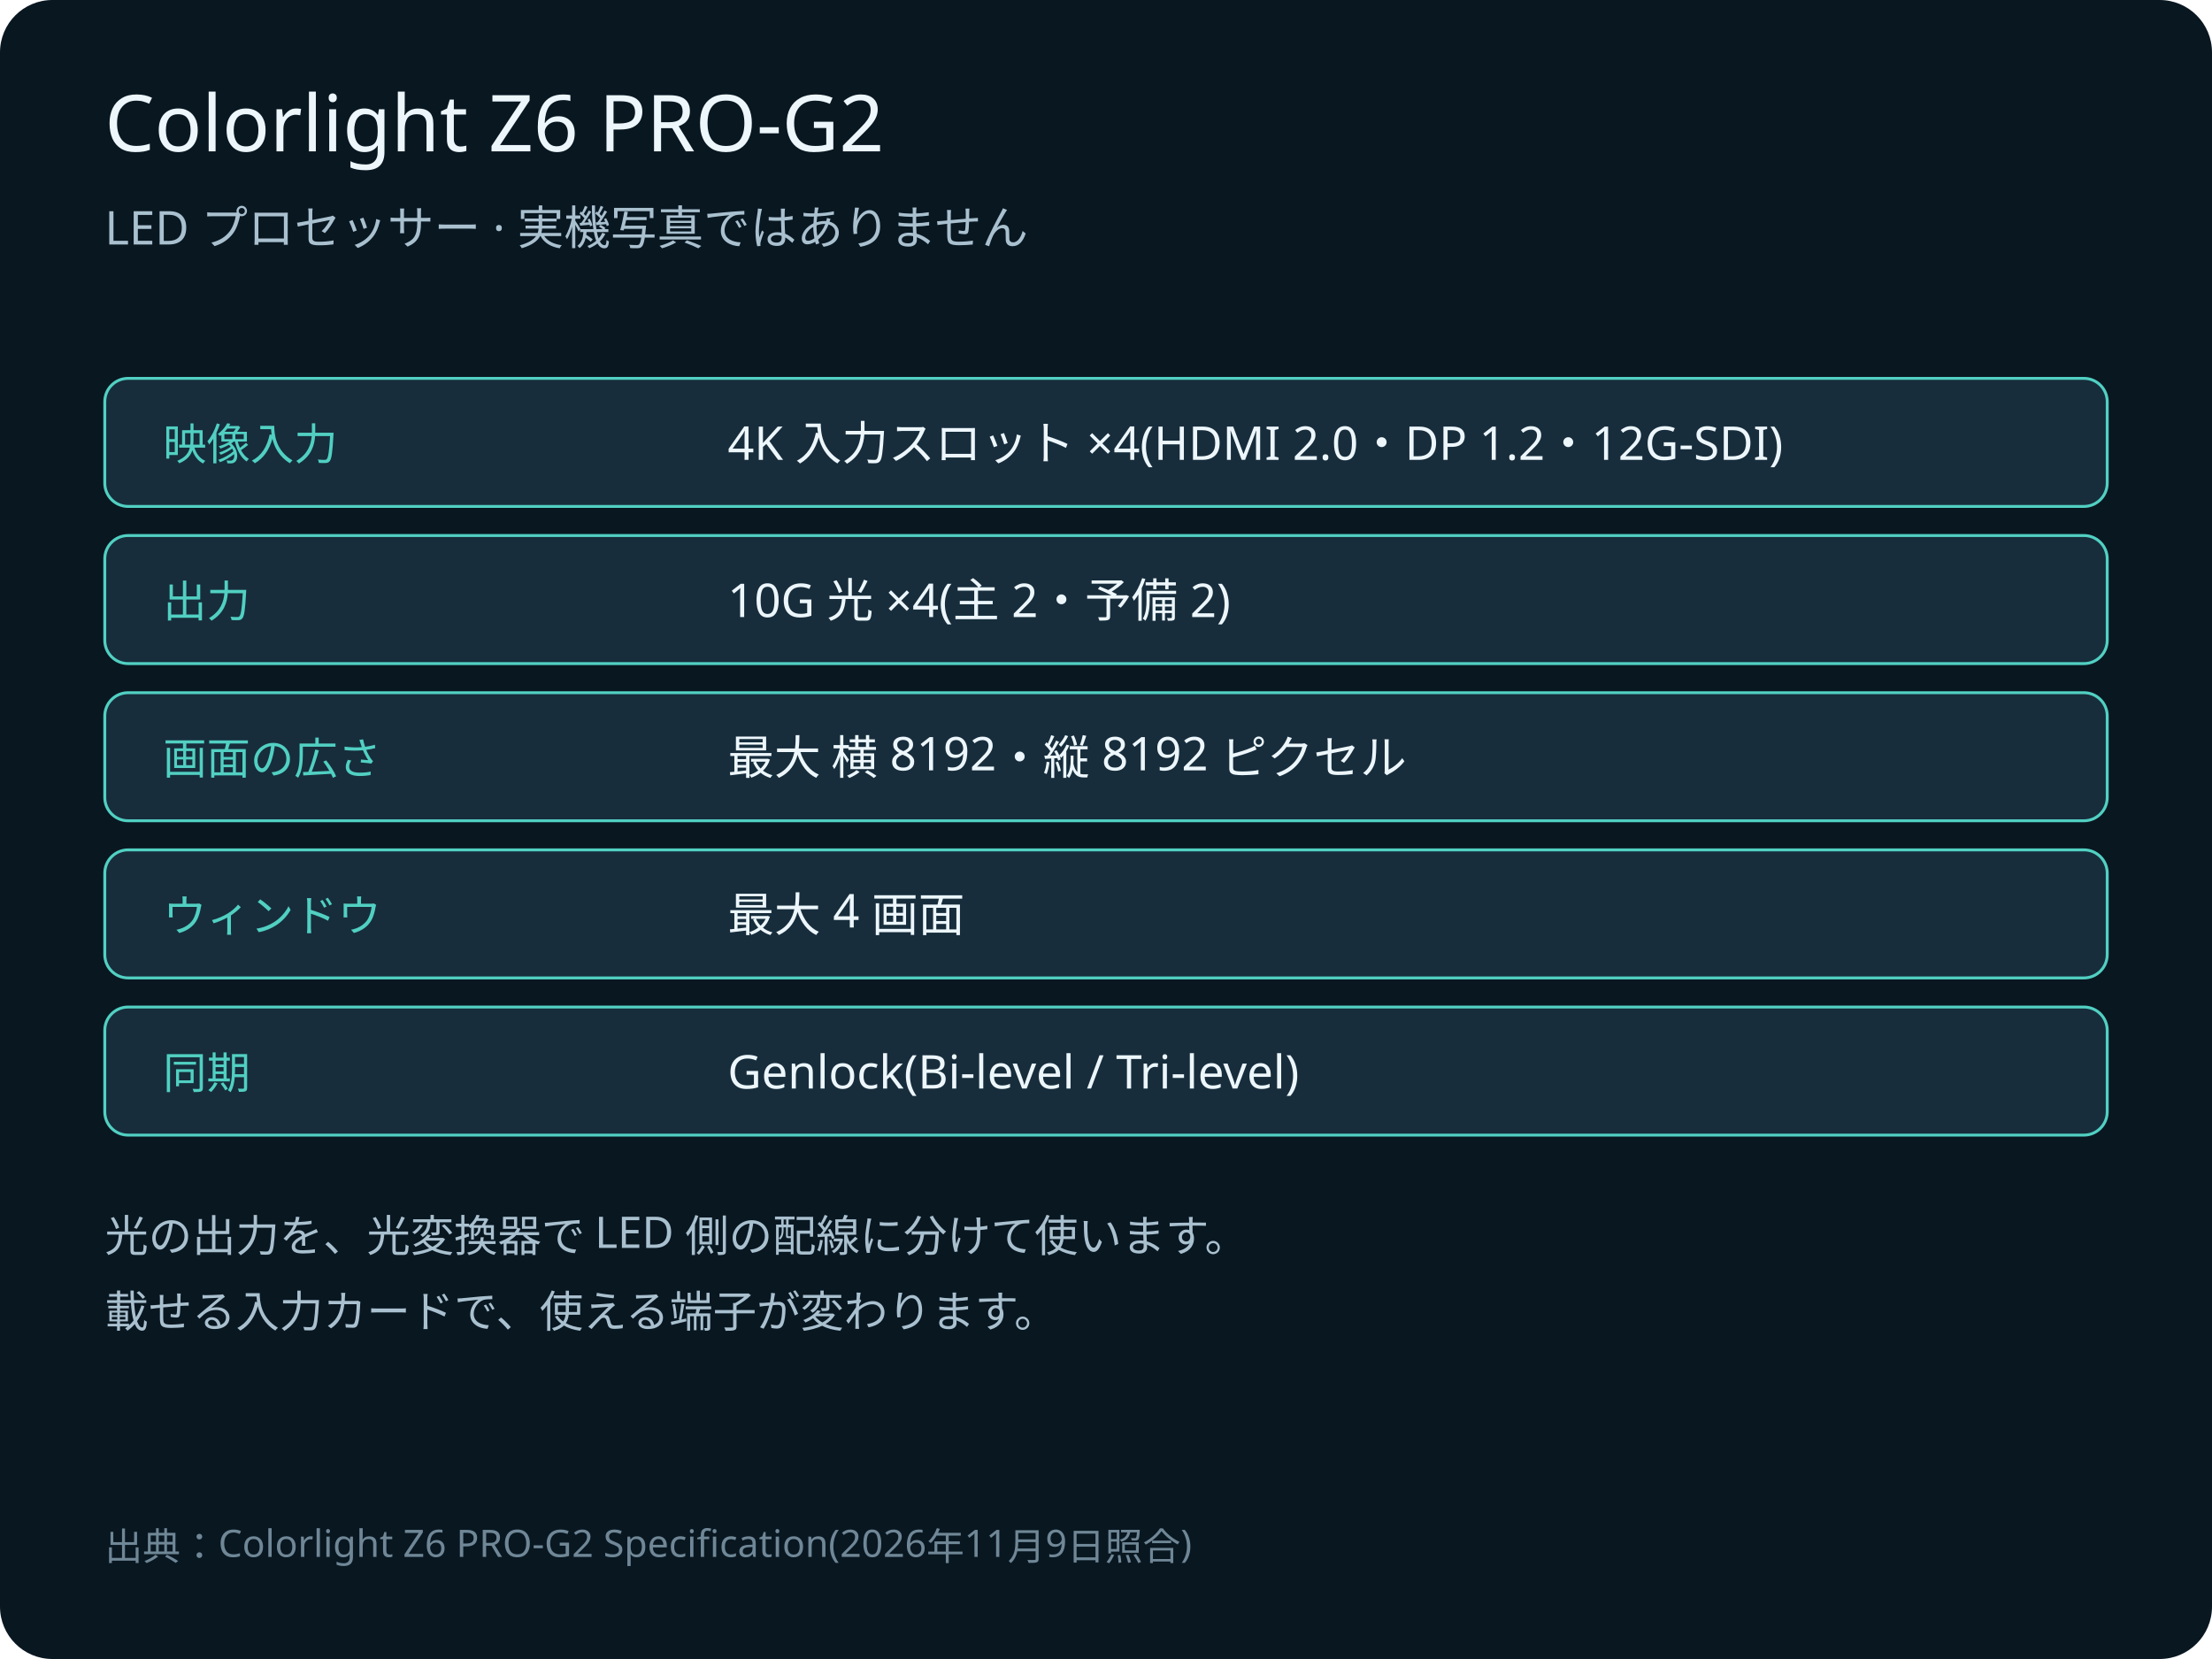
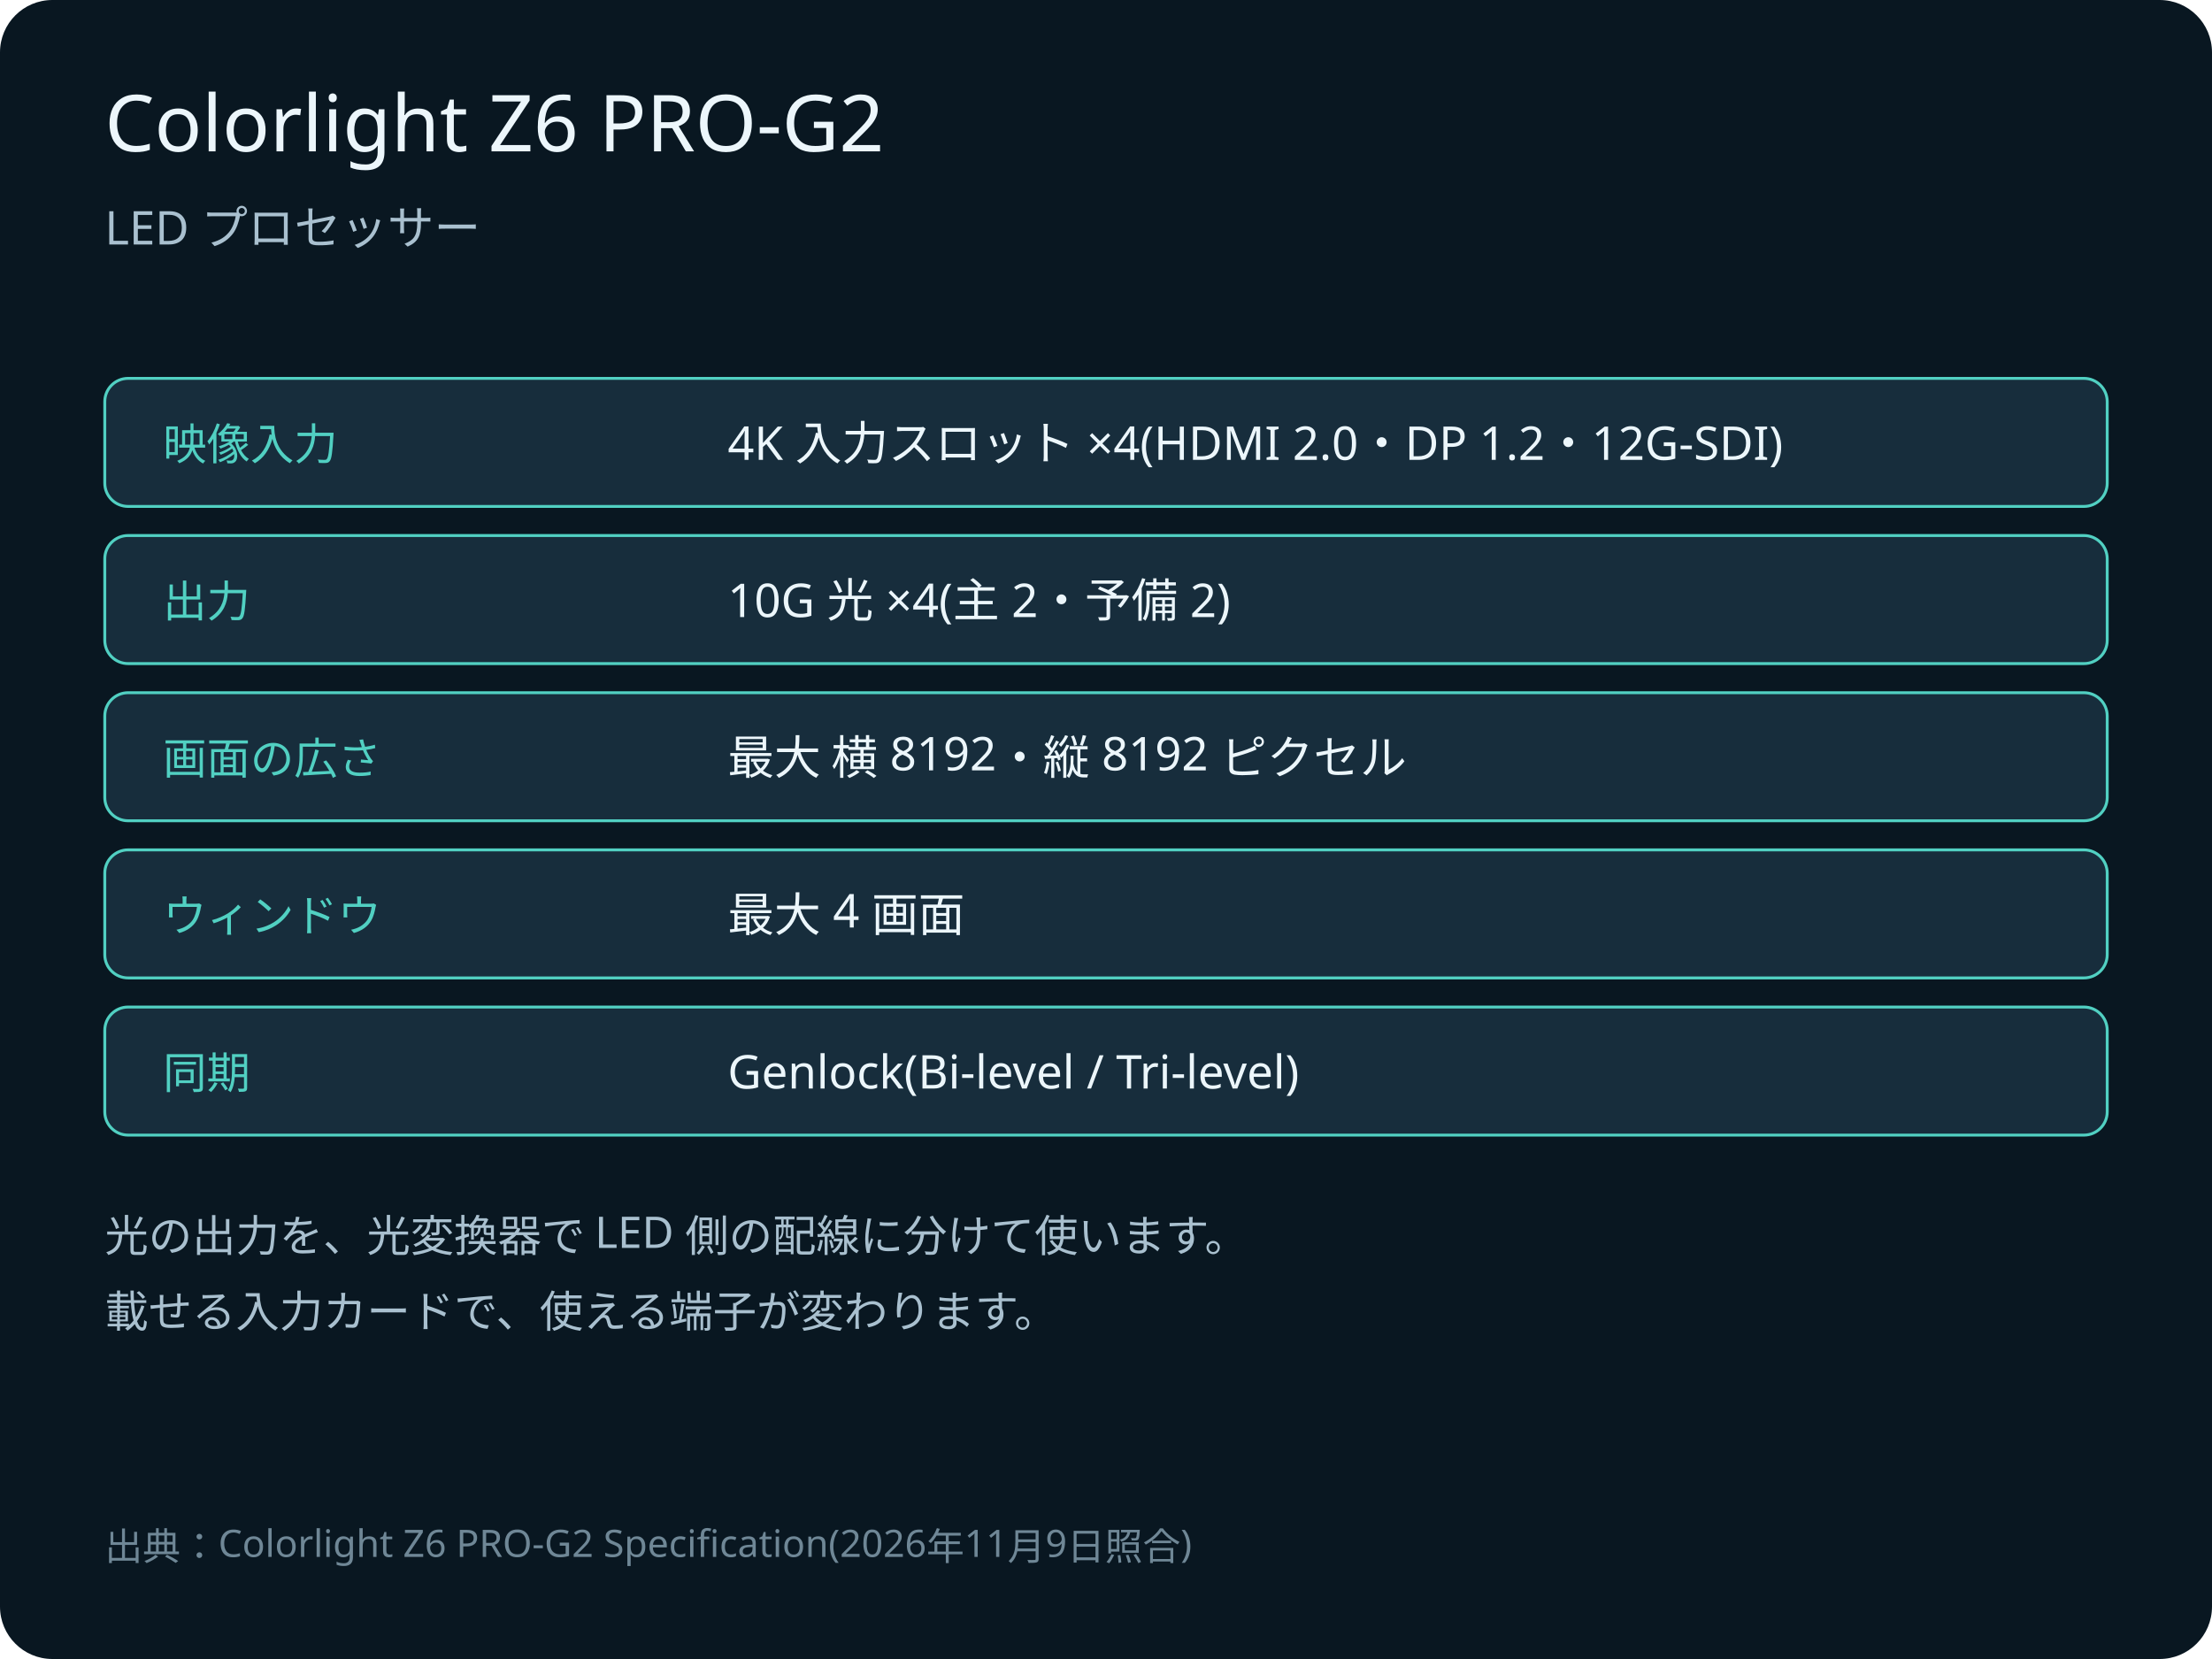
<svg xmlns="http://www.w3.org/2000/svg" width="760" height="570" viewBox="0 0 760 570">
  <rect width="760" height="570" rx="18" fill="#091721" />
  <g font-family="sans-serif" fill="#ecf6fb">
    <text x="36" y="52" font-size="27">Colorlight Z6 PRO-G2</text>
-     <text x="36" y="84" font-size="16" fill="#a9c0cf">LED プロセッサー · 実機写真ではありません</text>
+     <text x="36" y="84" font-size="16" fill="#a9c0cf">LED プロセッサー</text>
    <rect x="36" y="130" width="688" height="44" rx="8" fill="#172d3c" stroke="#51d0c2" />
    <text x="56" y="158" font-size="15" fill="#51d0c2">映像入力</text>
    <text x="250" y="158" font-size="16">4K 入力スロット ×4(HDMI 2.0・DP 1.2・12G-SDI)</text>
    <rect x="36" y="184" width="688" height="44" rx="8" fill="#172d3c" stroke="#51d0c2" />
    <text x="56" y="212" font-size="15" fill="#51d0c2">出力</text>
    <text x="250" y="212" font-size="16">10G 光 ×4(主 2・予備 2)</text>
    <rect x="36" y="238" width="688" height="44" rx="8" fill="#172d3c" stroke="#51d0c2" />
    <text x="56" y="266" font-size="15" fill="#51d0c2">画面の広さ</text>
    <text x="250" y="266" font-size="16">最大 横 8192・縦 8192 ピクセル</text>
    <rect x="36" y="292" width="688" height="44" rx="8" fill="#172d3c" stroke="#51d0c2" />
    <text x="56" y="320" font-size="15" fill="#51d0c2">ウィンドウ</text>
    <text x="250" y="320" font-size="16">最大 4 画面</text>
    <rect x="36" y="346" width="688" height="44" rx="8" fill="#172d3c" stroke="#51d0c2" />
    <text x="56" y="374" font-size="15" fill="#51d0c2">同期</text>
    <text x="250" y="374" font-size="16">Genlock(Bi-level / Tri-level)</text>
    <text x="36" y="430" font-size="15" fill="#a9c0cf">光の出力を、光変換器で LED 側の配線に分けて使います。</text>
    <text x="36" y="456" font-size="15" fill="#a9c0cf">載せる入力カードで、使える端子が変わります。</text>
    <text x="36" y="536" font-size="13" fill="#6f8796">出典：Colorlight Z6 PRO-G2 Specification(2026年11月9日照合)</text>
  </g>
</svg>
